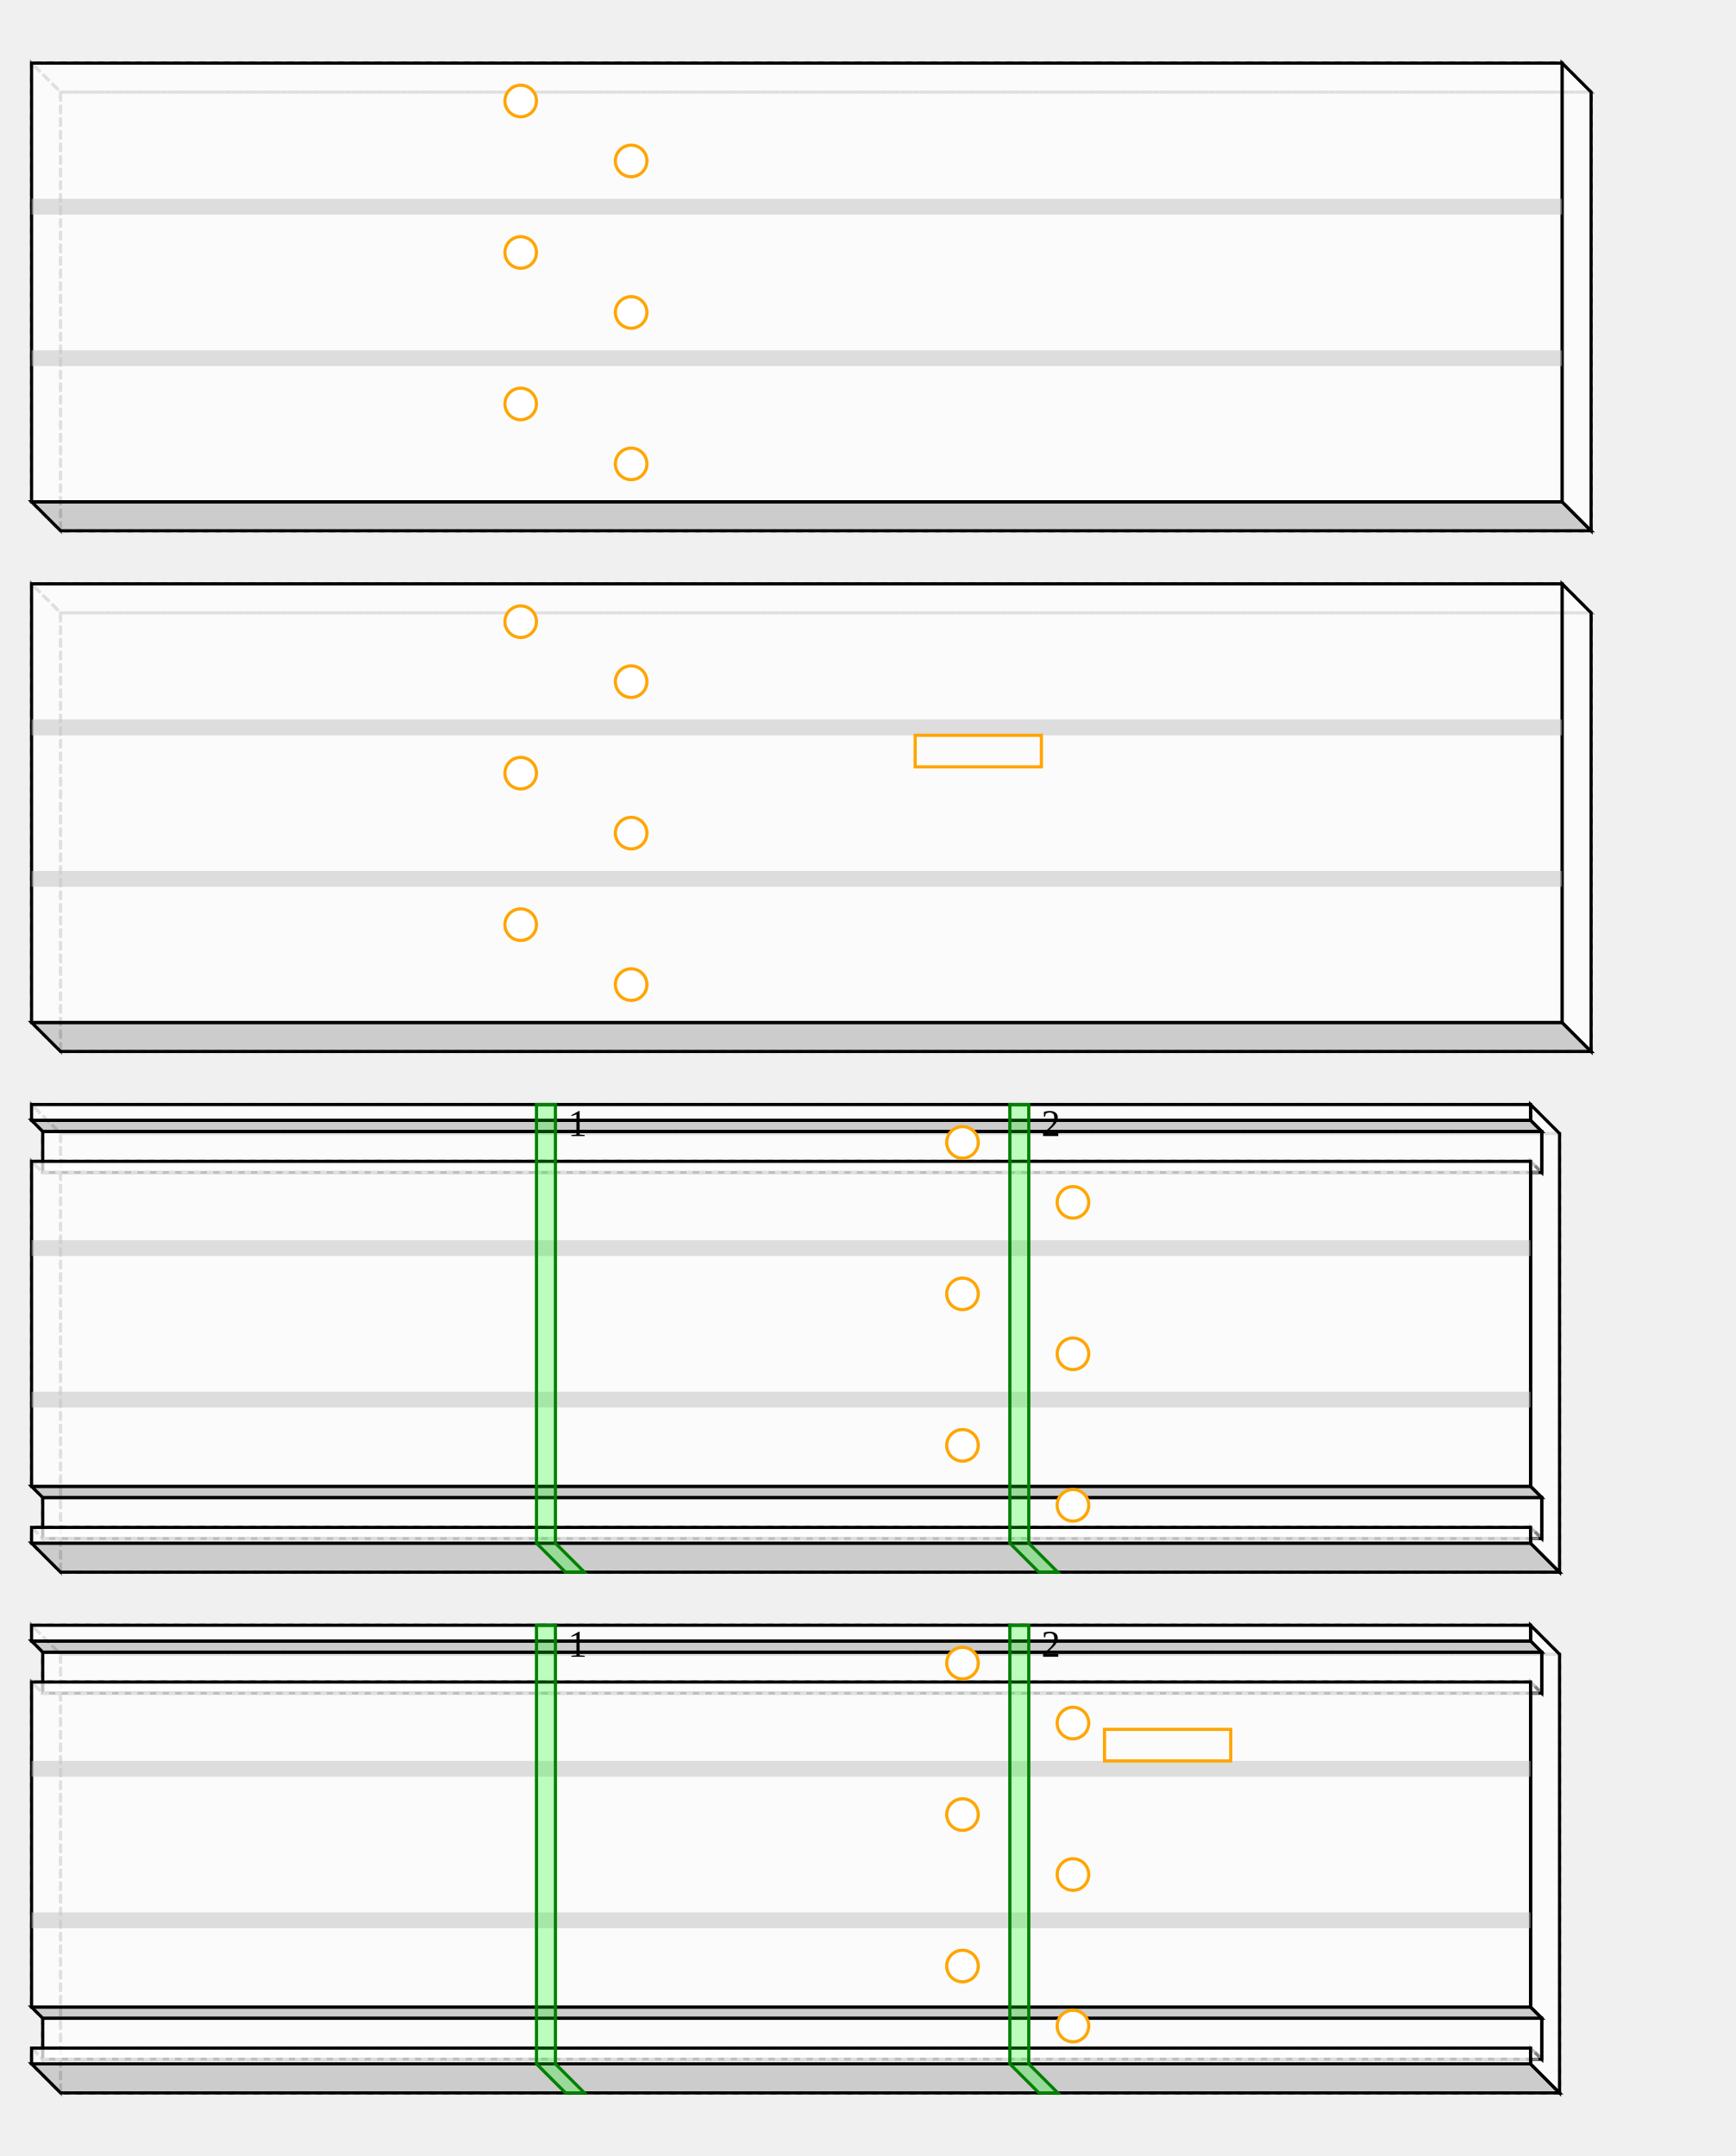
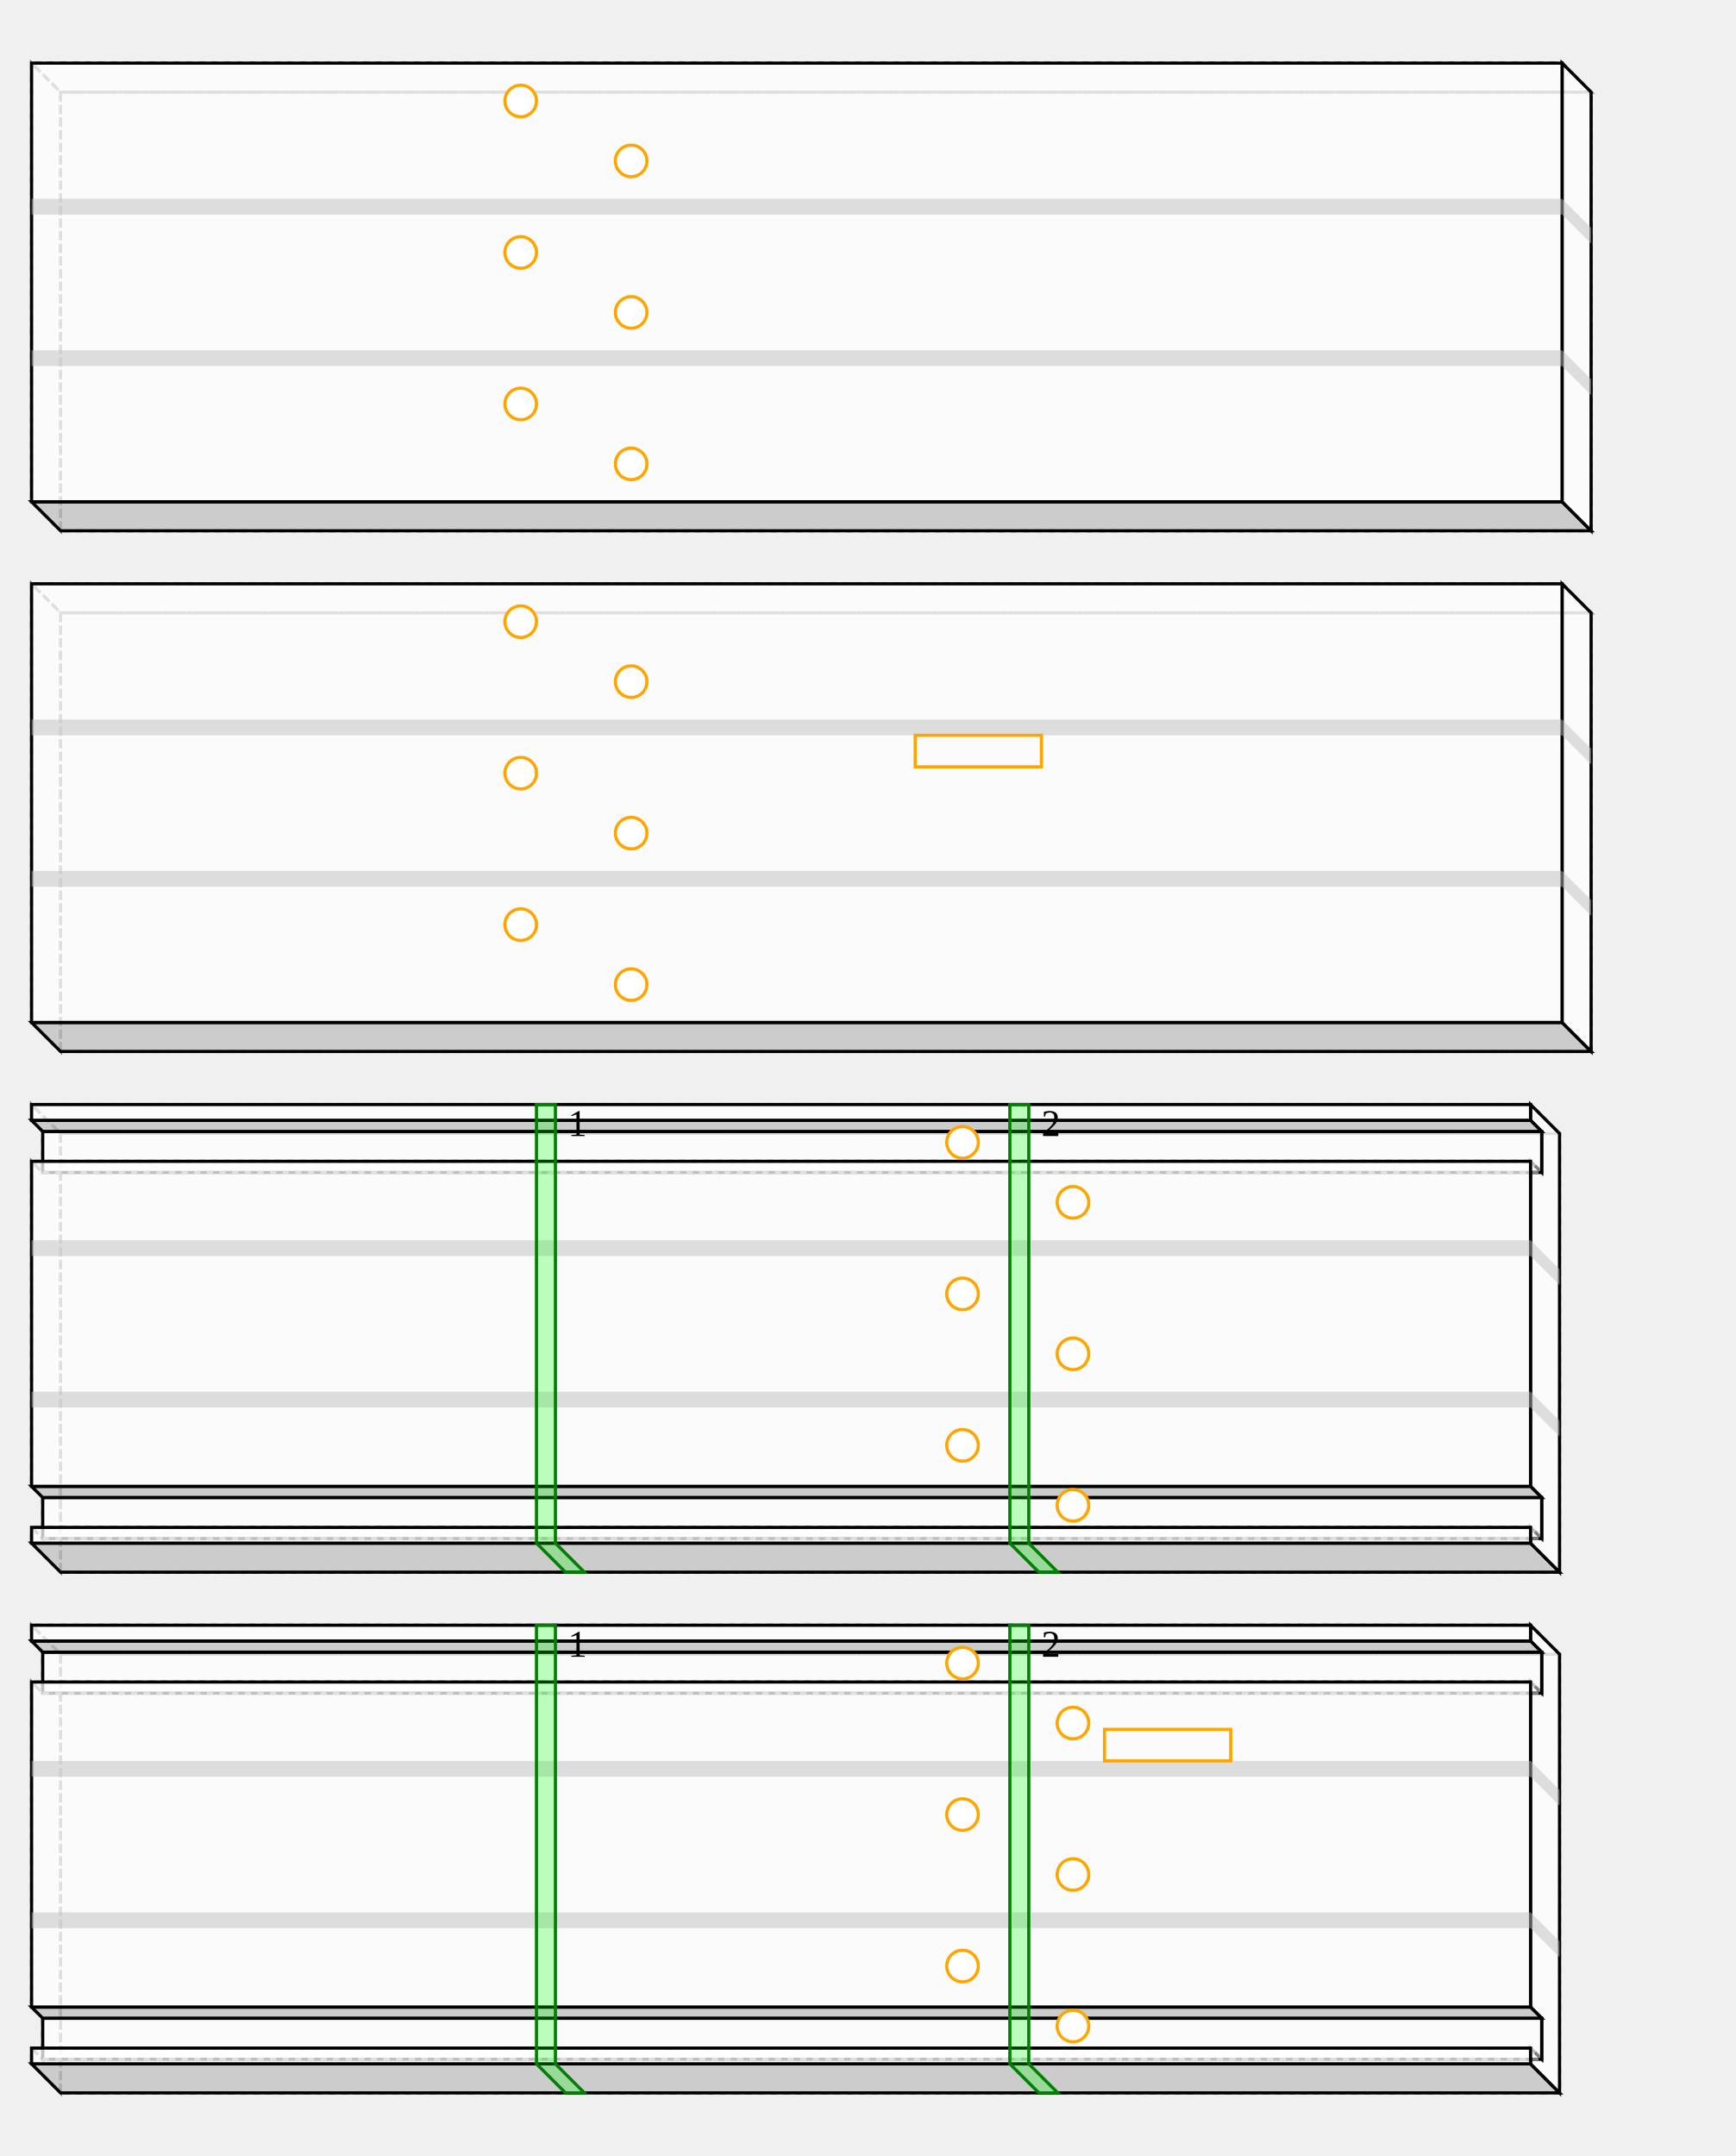
<svg xmlns="http://www.w3.org/2000/svg" width="1100" viewBox="0 0 550 683.192">
  <polygon fill="none" stroke-width="1" stroke-dasharray="2" stroke="gray" points="19.192,29.192 19.192,168.192 504.192,168.192 504.192,29.192" />
  <polygon fill="none" stroke-width="1" stroke-dasharray="2" stroke="gray" points="10.0,20.0 10.0,159.0 19.192,168.192 19.192,29.192" />
  <polygon fill="none" stroke-width="1" stroke-dasharray="2" stroke="gray" points="19.192,29.192 504.192,29.192 495.0,20.0 10.0,20.0" />
  <polygon fill="rgba(192,192,192,0.75)" stroke-width="1" stroke-dasharray="" stroke="black" points="10.0,159.0 495.0,159.0 504.192,168.192 19.192,168.192" />
  <polygon fill="rgba(255,255,255,0.75)" stroke-width="1" stroke-dasharray="" stroke="black" points="504.192,29.192 504.192,168.192 495.0,159.0 495.0,20.0" />
  <polygon fill="rgba(255,255,255,0.75)" stroke-width="1" stroke-dasharray="" stroke="black" points="10.0,20.0 495.0,20.0 495.0,159.0 10.0,159.0" />
+   <polygon fill="rgba(192,192,192,0.5)" stroke-width="1" stroke-dasharray="" stroke="none" points="495.0,63.0 504.192,72.192 504.192,77.192 495.0,68.0" />
+   <polygon fill="rgba(192,192,192,0.5)" stroke-width="1" stroke-dasharray="" stroke="none" points="495.0,111.0 504.192,120.192 504.192,125.192 495.0,116.0" />
  <polygon fill="rgba(192,192,192,0.5)" stroke-width="1" stroke-dasharray="" stroke="none" points="10.0,63.0 495.0,63.0 495.0,68.0 10.0,68.0" />
  <polygon fill="rgba(192,192,192,0.5)" stroke-width="1" stroke-dasharray="" stroke="none" points="10.0,111.0 495.0,111.0 495.0,116.0 10.0,116.0" />
  <circle cx="165" cy="32.0" r="5" stroke="orange" fill="white" stroke-width="1" />
  <circle cx="200" cy="51.0" r="5" stroke="orange" fill="white" stroke-width="1" />
  <circle cx="165" cy="80.0" r="5" stroke="orange" fill="white" stroke-width="1" />
  <circle cx="200" cy="99.0" r="5" stroke="orange" fill="white" stroke-width="1" />
  <circle cx="165" cy="128.0" r="5" stroke="orange" fill="white" stroke-width="1" />
  <circle cx="200" cy="147.0" r="5" stroke="orange" fill="white" stroke-width="1" />
  <polygon fill="none" stroke-width="1" stroke-dasharray="2" stroke="gray" points="19.192,194.192 19.192,333.192 504.192,333.192 504.192,194.192" />
  <polygon fill="none" stroke-width="1" stroke-dasharray="2" stroke="gray" points="10.0,185.0 10.0,324.0 19.192,333.192 19.192,194.192" />
  <polygon fill="none" stroke-width="1" stroke-dasharray="2" stroke="gray" points="19.192,194.192 504.192,194.192 495.0,185.0 10.0,185.0" />
  <polygon fill="rgba(192,192,192,0.75)" stroke-width="1" stroke-dasharray="" stroke="black" points="10.0,324.0 495.0,324.0 504.192,333.192 19.192,333.192" />
  <polygon fill="rgba(255,255,255,0.75)" stroke-width="1" stroke-dasharray="" stroke="black" points="504.192,194.192 504.192,333.192 495.0,324.0 495.0,185.0" />
  <polygon fill="rgba(255,255,255,0.75)" stroke-width="1" stroke-dasharray="" stroke="black" points="10.0,185.0 495.0,185.0 495.0,324.0 10.0,324.0" />
+   <polygon fill="rgba(192,192,192,0.5)" stroke-width="1" stroke-dasharray="" stroke="none" points="495.0,228.0 504.192,237.192 504.192,242.192 495.0,233.0" />
+   <polygon fill="rgba(192,192,192,0.5)" stroke-width="1" stroke-dasharray="" stroke="none" points="495.0,276.0 504.192,285.192 504.192,290.192 495.0,281.0" />
  <polygon fill="rgba(192,192,192,0.5)" stroke-width="1" stroke-dasharray="" stroke="none" points="10.0,228.0 495.0,228.0 495.0,233.0 10.0,233.0" />
  <polygon fill="rgba(192,192,192,0.5)" stroke-width="1" stroke-dasharray="" stroke="none" points="10.0,276.0 495.0,276.0 495.0,281.0 10.0,281.0" />
  <circle cx="165" cy="197.0" r="5" stroke="orange" fill="white" stroke-width="1" />
  <circle cx="200" cy="216.0" r="5" stroke="orange" fill="white" stroke-width="1" />
  <rect x="290" y="233.0" width="40" height="10.0" style="fill: none; stroke: orange; stroke-width: 1;" />
  <circle cx="165" cy="245.0" r="5" stroke="orange" fill="white" stroke-width="1" />
  <circle cx="200" cy="264.0" r="5" stroke="orange" fill="white" stroke-width="1" />
  <circle cx="165" cy="293.0" r="5" stroke="orange" fill="white" stroke-width="1" />
  <circle cx="200" cy="312.0" r="5" stroke="orange" fill="white" stroke-width="1" />
  <polygon fill="none" stroke-width="1" stroke-dasharray="2" stroke="gray" points="19.192,359.192 19.192,498.192 494.192,498.192 494.192,359.192" />
  <polygon fill="none" stroke-width="1" stroke-dasharray="2" stroke="gray" points="10.0,350.0 10.0,355.0 13.536,358.536 13.536,371.536 10.0,368.0 10.0,471.0 13.536,474.536 13.536,487.536 10.0,484.0 10.0,489.0 19.192,498.192 19.192,359.192" />
  <polygon fill="none" stroke-width="1" stroke-dasharray="2" stroke="gray" points="19.192,359.192 494.192,359.192 485.0,350.0 10.0,350.0" />
  <polygon fill="rgba(192,192,192,0.75)" stroke-width="1" stroke-dasharray="" stroke="black" points="10.0,489.0 485.0,489.0 494.192,498.192 19.192,498.192" />
  <polygon fill="rgba(255,255,255,0.75)" stroke-width="1" stroke-dasharray="" stroke="black" points="494.192,359.192 494.192,498.192 485.0,489.0 485.0,484.0 488.536,487.536 488.536,474.536 485.0,471.0 485.0,368.0 488.536,371.536 488.536,358.536 485.0,355.0 485.0,350.0" />
  <polygon fill="rgba(255,255,255,0.75)" stroke-width="1" stroke-dasharray="" stroke="black" points="13.536,358.536 488.536,358.536 488.536,371.536 13.536,371.536" />
  <polygon fill="rgba(255,255,255,0.75)" stroke-width="1" stroke-dasharray="" stroke="black" points="13.536,474.536 488.536,474.536 488.536,487.536 13.536,487.536" />
  <polygon fill="rgba(192,192,192,0.75)" stroke-width="1" stroke-dasharray="" stroke="black" points="10.0,355.0 485.0,355.0 488.536,358.536 13.536,358.536" />
  <polygon fill="none" stroke-width="1" stroke-dasharray="2" stroke="gray" points="13.536,371.536 488.536,371.536 485.0,368.0 10.0,368.0" />
  <polygon fill="rgba(192,192,192,0.75)" stroke-width="1" stroke-dasharray="" stroke="black" points="10.0,471.0 485.0,471.0 488.536,474.536 13.536,474.536" />
  <polygon fill="none" stroke-width="1" stroke-dasharray="2" stroke="gray" points="13.536,487.536 488.536,487.536 485.0,484.0 10.0,484.0" />
  <polygon fill="rgba(255,255,255,0.75)" stroke-width="1" stroke-dasharray="" stroke="black" points="10.0,350.0 485.0,350.0 485.0,355.0 10.0,355.0" />
  <polygon fill="rgba(255,255,255,0.75)" stroke-width="1" stroke-dasharray="" stroke="black" points="10.0,368.0 485.0,368.0 485.0,471.0 10.0,471.0" />
  <polygon fill="rgba(255,255,255,0.75)" stroke-width="1" stroke-dasharray="" stroke="black" points="10.0,484.0 485.0,484.0 485.0,489.0 10.0,489.0" />
+   <polygon fill="rgba(192,192,192,0.5)" stroke-width="1" stroke-dasharray="" stroke="none" points="485.0,393.0 494.192,402.192 494.192,407.192 485.0,398.0" />
+   <polygon fill="rgba(192,192,192,0.5)" stroke-width="1" stroke-dasharray="" stroke="none" points="485.0,441.0 494.192,450.192 494.192,455.192 485.0,446.0" />
  <polygon fill="rgba(192,192,192,0.5)" stroke-width="1" stroke-dasharray="" stroke="none" points="10.0,393.0 485.0,393.0 485.0,398.0 10.0,398.0" />
  <polygon fill="rgba(192,192,192,0.5)" stroke-width="1" stroke-dasharray="" stroke="none" points="10.0,441.0 485.0,441.0 485.0,446.0 10.0,446.0" />
  <circle cx="305" cy="362.0" r="5" stroke="orange" fill="white" stroke-width="1" />
  <circle cx="340" cy="381.0" r="5" stroke="orange" fill="white" stroke-width="1" />
  <circle cx="305" cy="410.0" r="5" stroke="orange" fill="white" stroke-width="1" />
  <circle cx="340" cy="429.0" r="5" stroke="orange" fill="white" stroke-width="1" />
  <circle cx="305" cy="458.0" r="5" stroke="orange" fill="white" stroke-width="1" />
  <circle cx="340" cy="477.0" r="5" stroke="orange" fill="white" stroke-width="1" />
  <polygon fill="rgba(0,255,0,0.25)" stroke-width="1" stroke-dasharray="" stroke="green" points="170.0,350.0 176.0,350.0 176.0,489.0 185.192,498.192 179.192,498.192 170.0,489.0" />
  <text style="" text-anchor="left" x="180" y="360" fill="black">1</text>
  <polygon fill="rgba(0,255,0,0.25)" stroke-width="1" stroke-dasharray="" stroke="green" points="320.0,350.0 326.0,350.0 326.0,489.0 335.192,498.192 329.192,498.192 320.0,489.0" />
  <text style="" text-anchor="left" x="330" y="360" fill="black">2</text>
  <polygon fill="none" stroke-width="1" stroke-dasharray="2" stroke="gray" points="19.192,524.192 19.192,663.192 494.192,663.192 494.192,524.192" />
  <polygon fill="none" stroke-width="1" stroke-dasharray="2" stroke="gray" points="10.0,515.0 10.0,520.0 13.536,523.536 13.536,536.536 10.0,533.0 10.0,636.0 13.536,639.536 13.536,652.536 10.0,649.0 10.0,654.0 19.192,663.192 19.192,524.192" />
  <polygon fill="none" stroke-width="1" stroke-dasharray="2" stroke="gray" points="19.192,524.192 494.192,524.192 485.0,515.0 10.0,515.0" />
  <polygon fill="rgba(192,192,192,0.75)" stroke-width="1" stroke-dasharray="" stroke="black" points="10.0,654.0 485.0,654.0 494.192,663.192 19.192,663.192" />
  <polygon fill="rgba(255,255,255,0.75)" stroke-width="1" stroke-dasharray="" stroke="black" points="494.192,524.192 494.192,663.192 485.0,654.0 485.0,649.0 488.536,652.536 488.536,639.536 485.0,636.0 485.0,533.0 488.536,536.536 488.536,523.536 485.0,520.0 485.0,515.0" />
  <polygon fill="rgba(255,255,255,0.75)" stroke-width="1" stroke-dasharray="" stroke="black" points="13.536,523.536 488.536,523.536 488.536,536.536 13.536,536.536" />
  <polygon fill="rgba(255,255,255,0.75)" stroke-width="1" stroke-dasharray="" stroke="black" points="13.536,639.536 488.536,639.536 488.536,652.536 13.536,652.536" />
  <polygon fill="rgba(192,192,192,0.75)" stroke-width="1" stroke-dasharray="" stroke="black" points="10.0,520.0 485.0,520.0 488.536,523.536 13.536,523.536" />
  <polygon fill="none" stroke-width="1" stroke-dasharray="2" stroke="gray" points="13.536,536.536 488.536,536.536 485.0,533.0 10.0,533.0" />
  <polygon fill="rgba(192,192,192,0.75)" stroke-width="1" stroke-dasharray="" stroke="black" points="10.0,636.0 485.0,636.0 488.536,639.536 13.536,639.536" />
  <polygon fill="none" stroke-width="1" stroke-dasharray="2" stroke="gray" points="13.536,652.536 488.536,652.536 485.0,649.0 10.0,649.0" />
  <polygon fill="rgba(255,255,255,0.75)" stroke-width="1" stroke-dasharray="" stroke="black" points="10.0,515.0 485.0,515.0 485.0,520.0 10.0,520.0" />
  <polygon fill="rgba(255,255,255,0.75)" stroke-width="1" stroke-dasharray="" stroke="black" points="10.0,533.0 485.0,533.0 485.0,636.0 10.0,636.0" />
  <polygon fill="rgba(255,255,255,0.75)" stroke-width="1" stroke-dasharray="" stroke="black" points="10.0,649.0 485.0,649.0 485.0,654.0 10.0,654.0" />
+   <polygon fill="rgba(192,192,192,0.5)" stroke-width="1" stroke-dasharray="" stroke="none" points="485.0,558.0 494.192,567.192 494.192,572.192 485.0,563.0" />
+   <polygon fill="rgba(192,192,192,0.5)" stroke-width="1" stroke-dasharray="" stroke="none" points="485.0,606.0 494.192,615.192 494.192,620.192 485.0,611.0" />
  <polygon fill="rgba(192,192,192,0.5)" stroke-width="1" stroke-dasharray="" stroke="none" points="10.0,558.0 485.0,558.0 485.0,563.0 10.0,563.0" />
  <polygon fill="rgba(192,192,192,0.5)" stroke-width="1" stroke-dasharray="" stroke="none" points="10.0,606.0 485.0,606.0 485.0,611.0 10.0,611.0" />
  <rect x="350" y="548.0" width="40" height="10.0" style="fill: none; stroke: orange; stroke-width: 1;" />
  <circle cx="305" cy="527.0" r="5" stroke="orange" fill="white" stroke-width="1" />
  <circle cx="340" cy="546.0" r="5" stroke="orange" fill="white" stroke-width="1" />
  <circle cx="305" cy="575.0" r="5" stroke="orange" fill="white" stroke-width="1" />
  <circle cx="340" cy="594.0" r="5" stroke="orange" fill="white" stroke-width="1" />
  <circle cx="305" cy="623.0" r="5" stroke="orange" fill="white" stroke-width="1" />
  <circle cx="340" cy="642.0" r="5" stroke="orange" fill="white" stroke-width="1" />
  <polygon fill="rgba(0,255,0,0.25)" stroke-width="1" stroke-dasharray="" stroke="green" points="170.0,515.0 176.0,515.0 176.0,654.0 185.192,663.192 179.192,663.192 170.0,654.0" />
  <text style="" text-anchor="left" x="180" y="525" fill="black">1</text>
  <polygon fill="rgba(0,255,0,0.25)" stroke-width="1" stroke-dasharray="" stroke="green" points="320.0,515.0 326.0,515.0 326.0,654.0 335.192,663.192 329.192,663.192 320.0,654.0" />
  <text style="" text-anchor="left" x="330" y="525" fill="black">2</text>
</svg>
